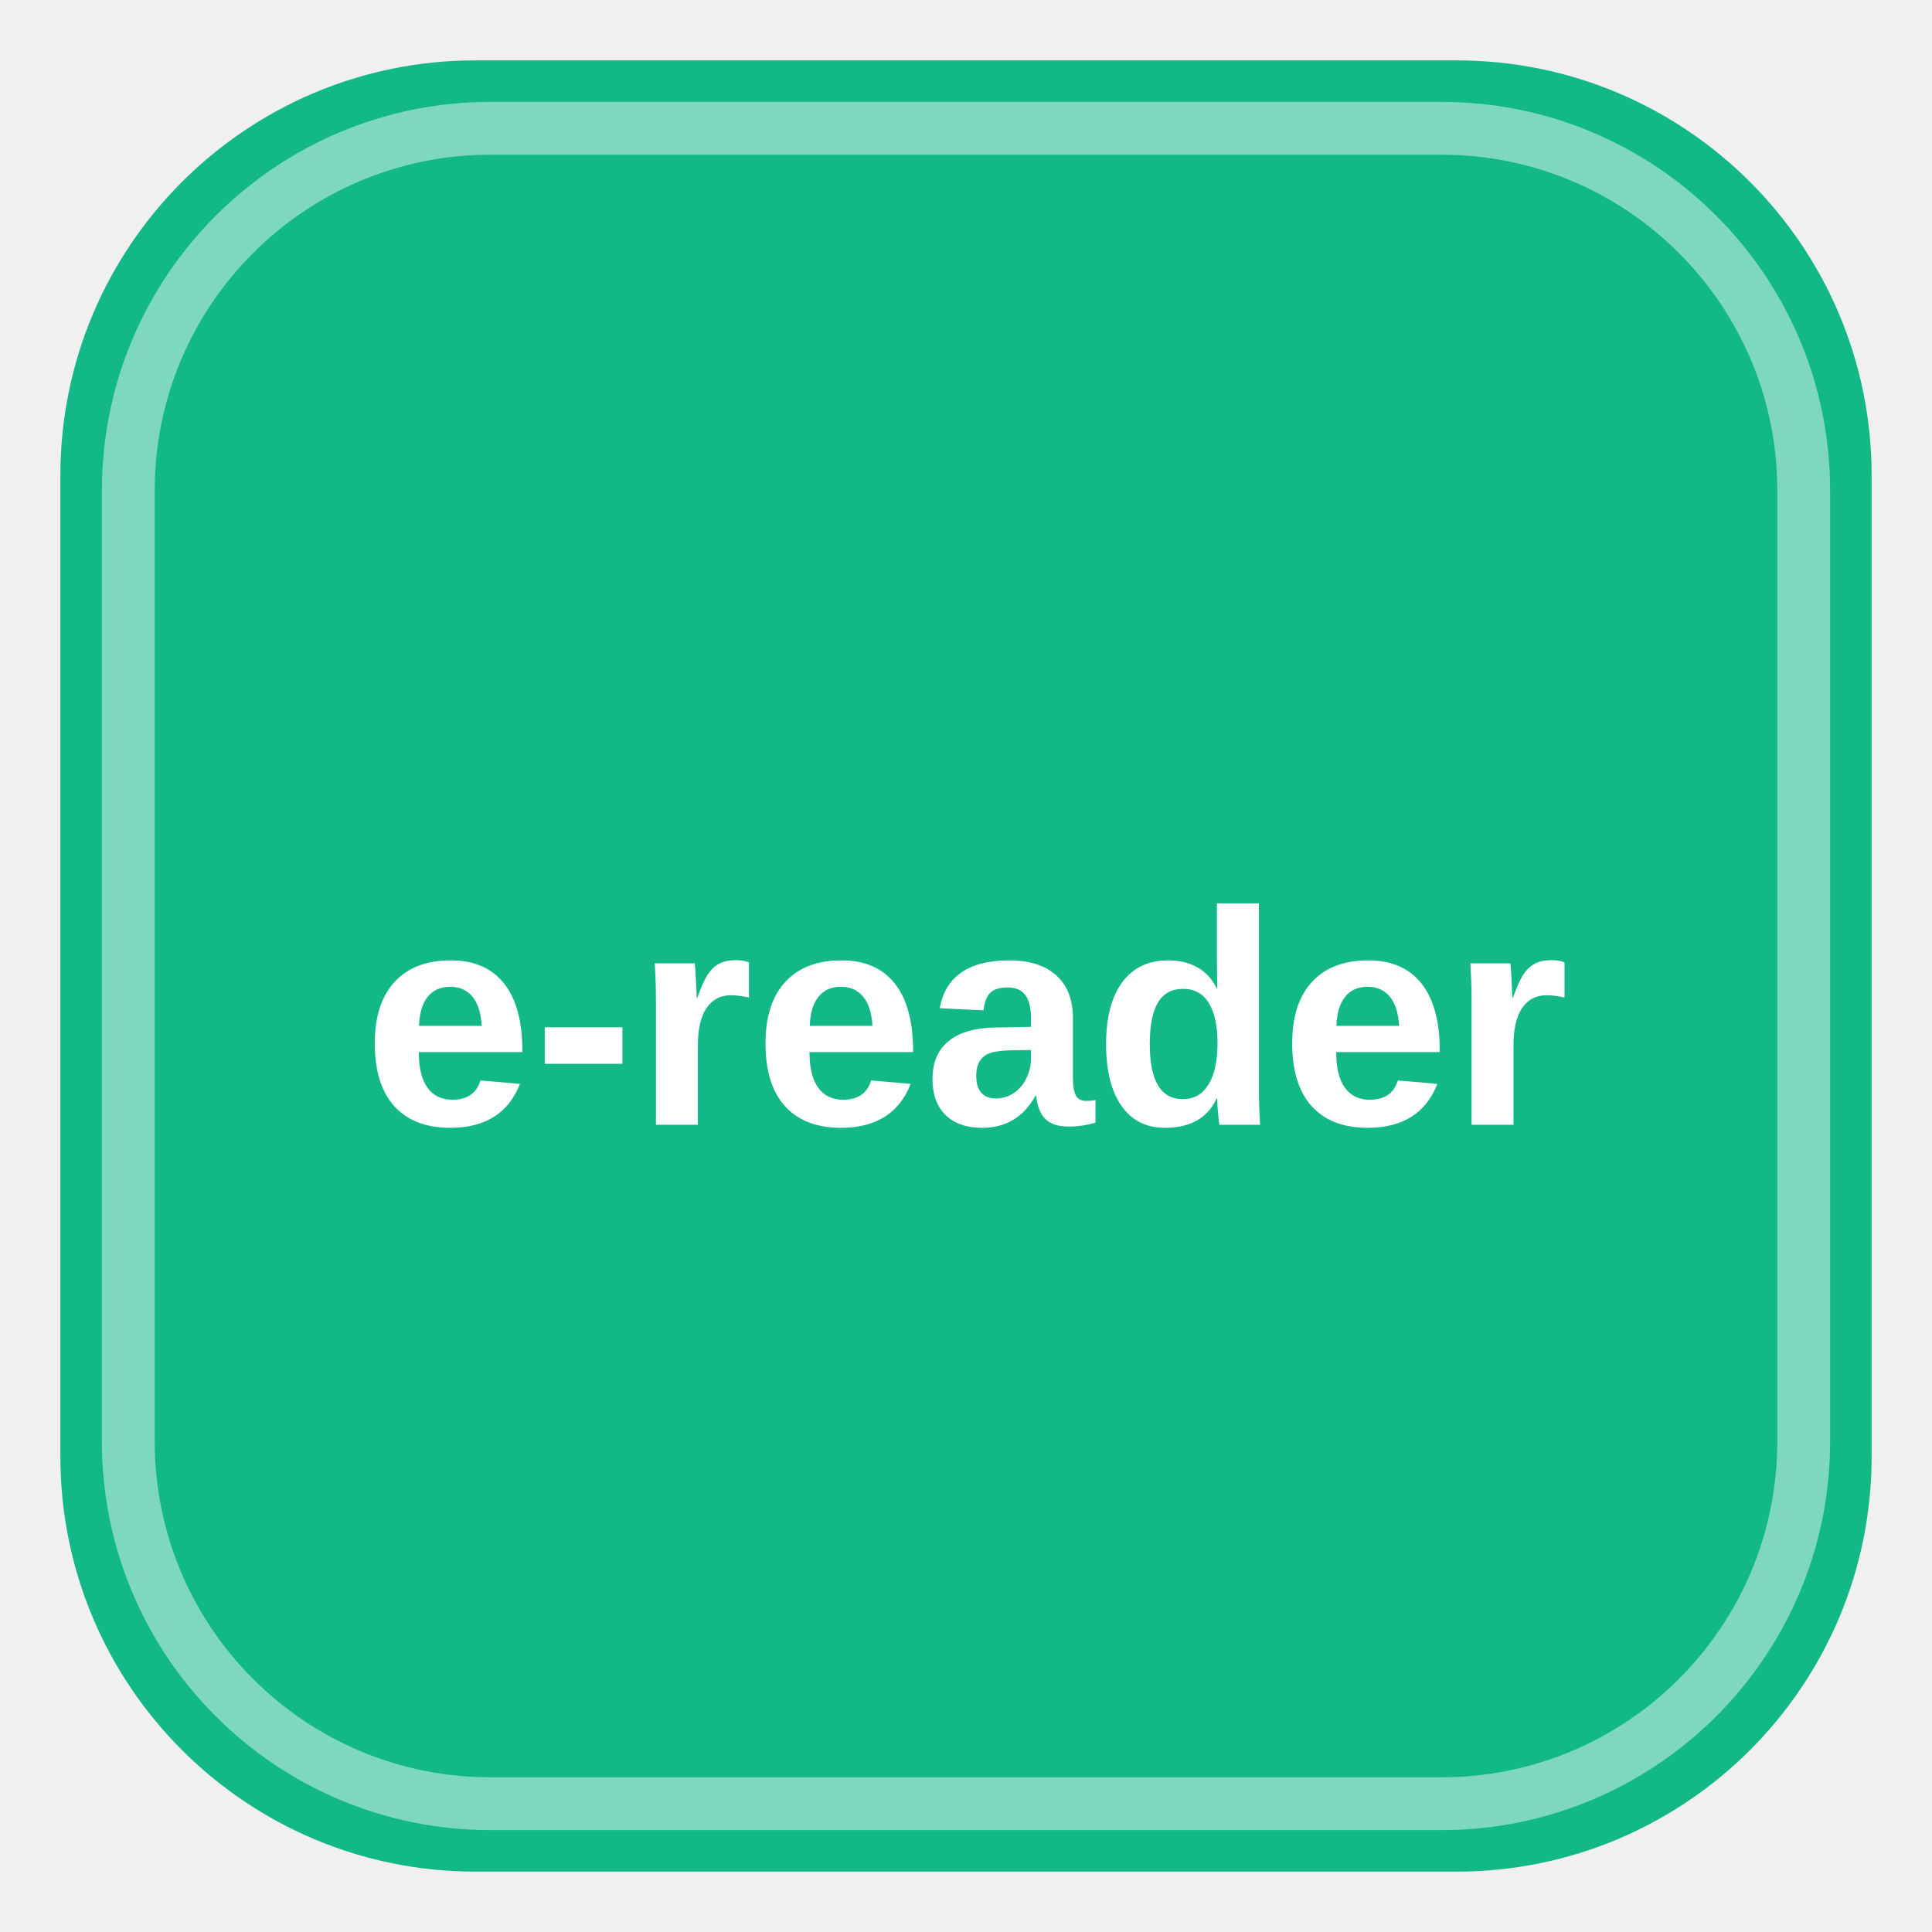
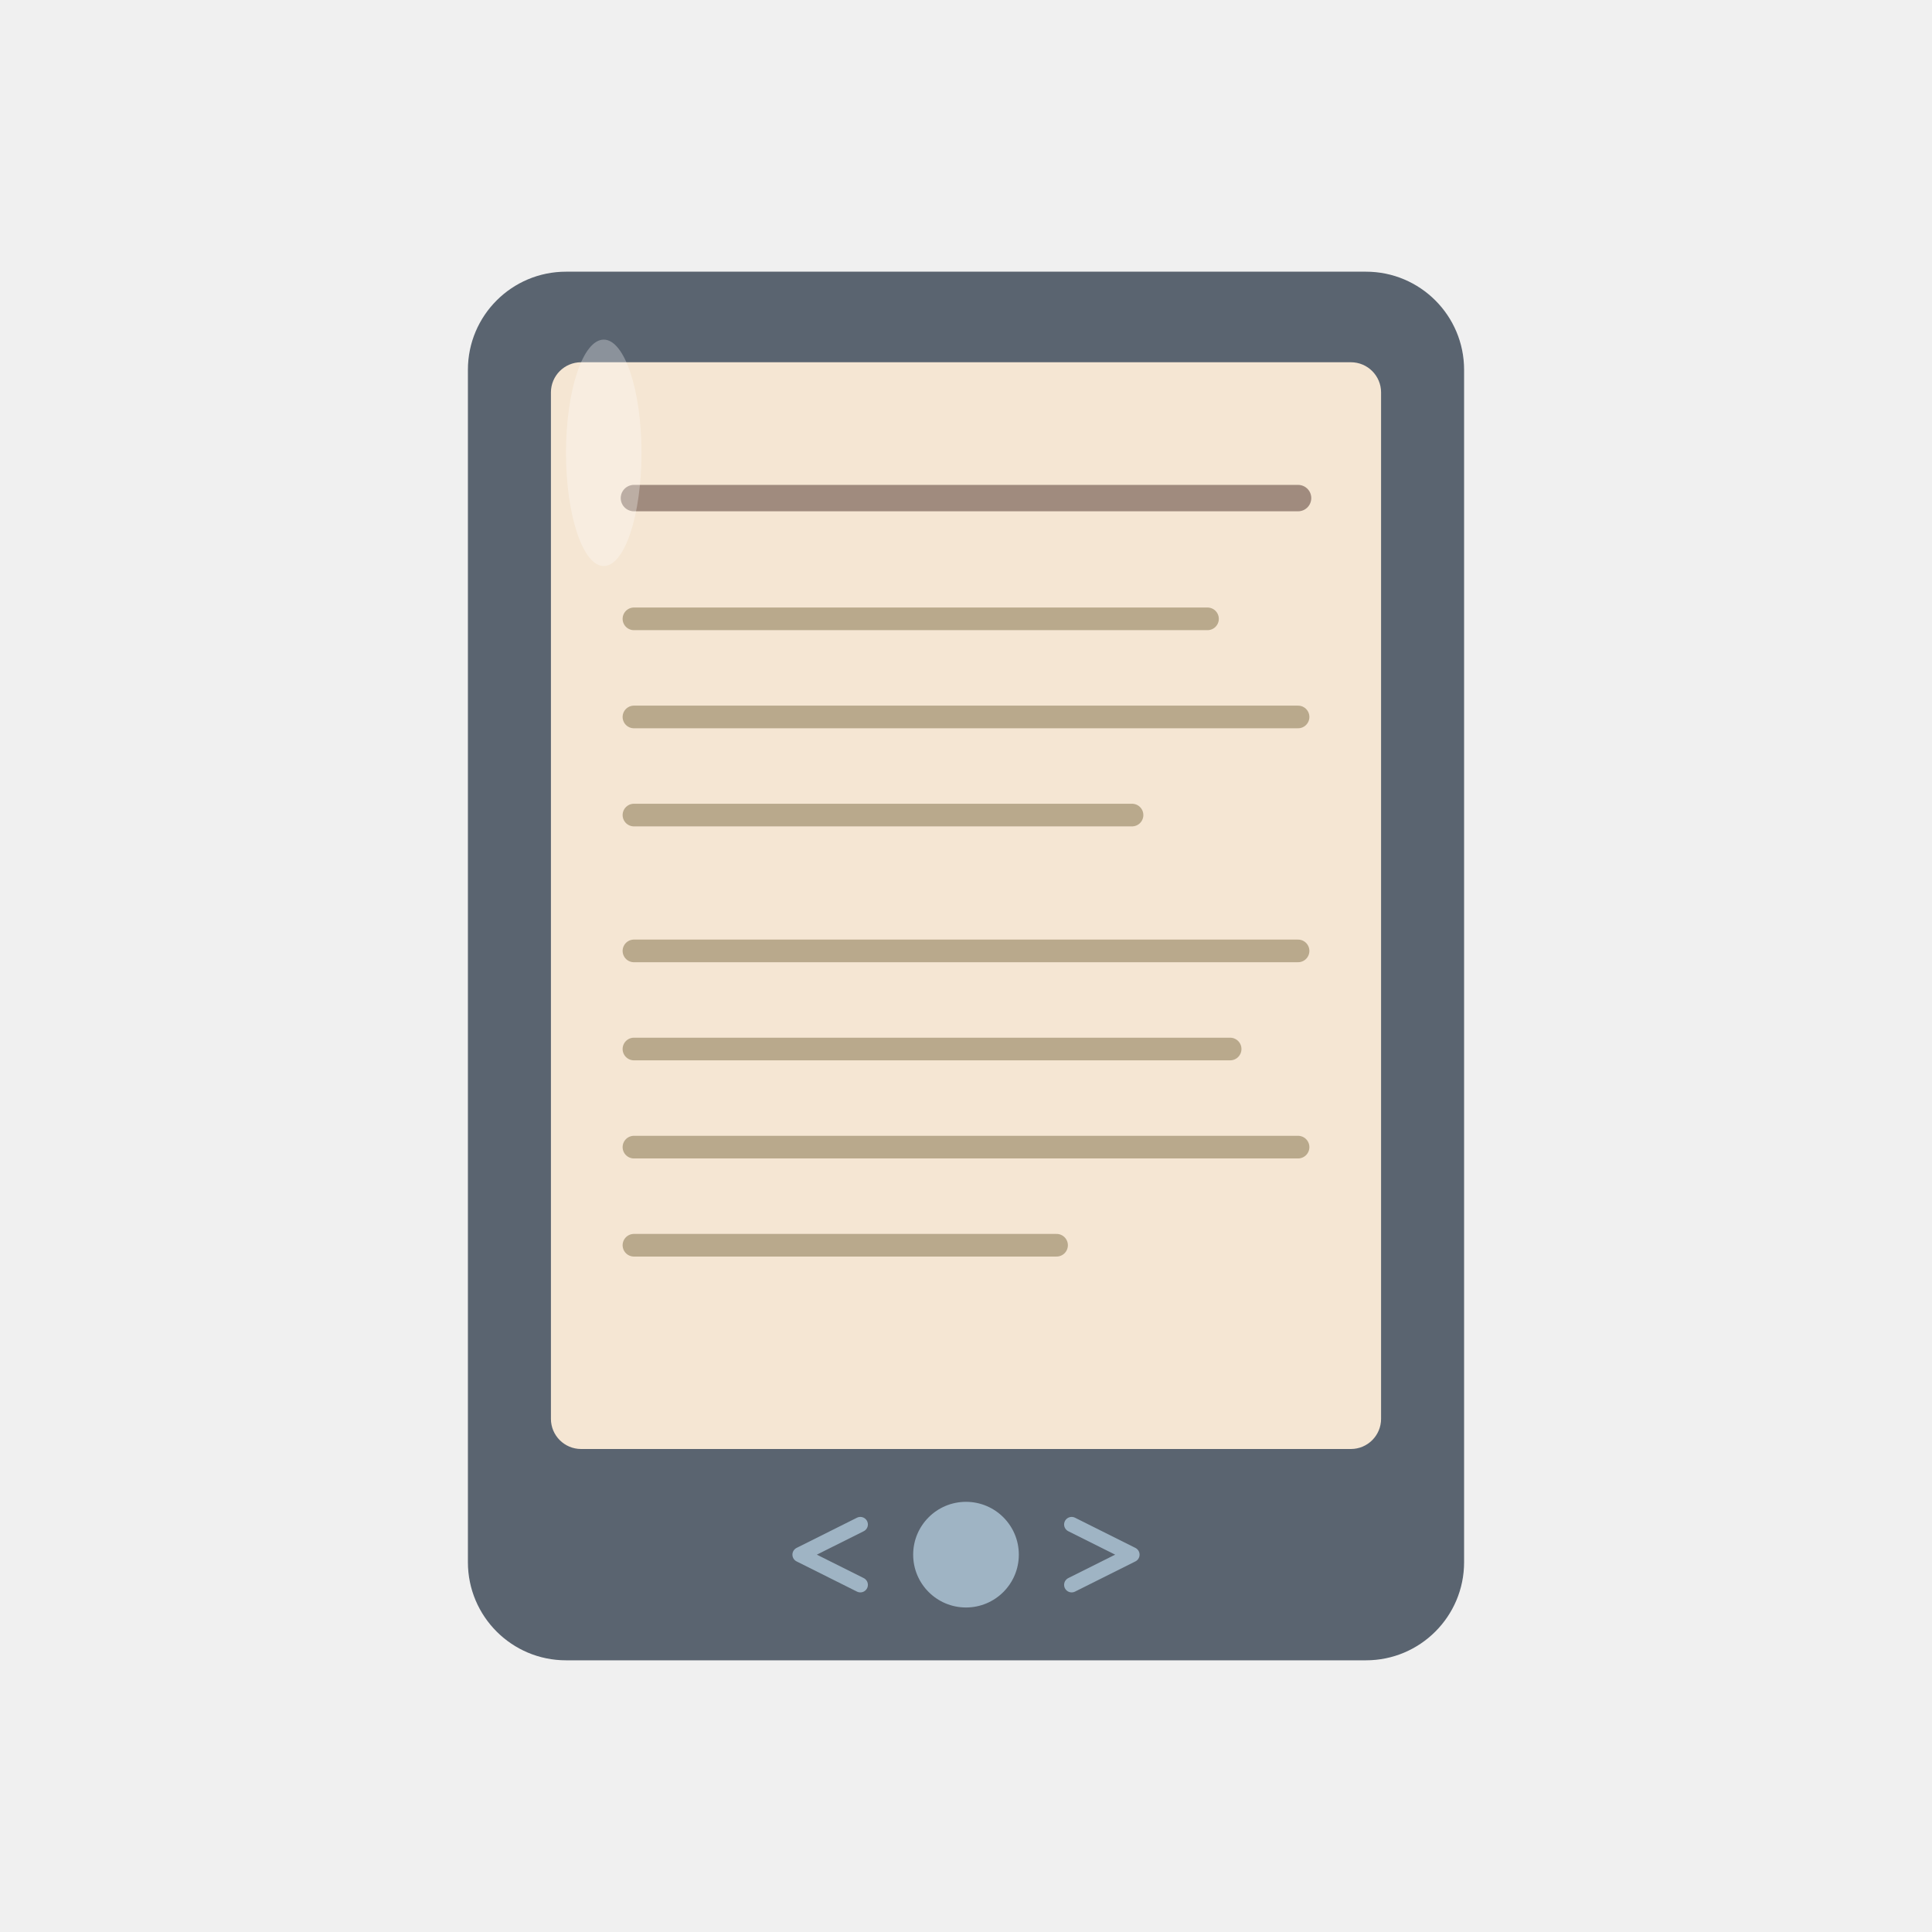
<svg xmlns="http://www.w3.org/2000/svg" width="512" height="512" viewBox="0 0 512 512">
-   <rect x="16" y="16" width="480" height="480" rx="110" fill="#12B886" />
-   <rect x="34" y="34" width="444" height="444" rx="96" fill="none" stroke="rgba(255,255,255,0.45)" stroke-width="14" />
-   <text x="256" y="270" font-family="Arial, Helvetica, sans-serif" font-weight="bold" font-size="81" fill="#FFFFFF" text-anchor="middle" dominant-baseline="central">e-reader</text>
+   <rect x="124" y="72" width="264" height="368" rx="26" fill="#5A6470" />
+   <rect x="146" y="96" width="220" height="288" rx="8" fill="#F5E6D3" />
+   <path d="M168 132 L344 132" stroke="#A08B7E" stroke-width="7" fill="none" stroke-linecap="round" stroke-linejoin="round" opacity="1" />
+   <path d="M168 164 L320 164" stroke="#B9A98C" stroke-width="6" fill="none" stroke-linecap="round" stroke-linejoin="round" opacity="1" />
+   <path d="M168 190 L344 190" stroke="#B9A98C" stroke-width="6" fill="none" stroke-linecap="round" stroke-linejoin="round" opacity="1" />
+   <path d="M168 216 L300 216" stroke="#B9A98C" stroke-width="6" fill="none" stroke-linecap="round" stroke-linejoin="round" opacity="1" />
+   <path d="M168 252 L344 252" stroke="#B9A98C" stroke-width="6" fill="none" stroke-linecap="round" stroke-linejoin="round" opacity="1" />
+   <path d="M168 278 L326 278" stroke="#B9A98C" stroke-width="6" fill="none" stroke-linecap="round" stroke-linejoin="round" opacity="1" />
+   <path d="M168 304 L344 304" stroke="#B9A98C" stroke-width="6" fill="none" stroke-linecap="round" stroke-linejoin="round" opacity="1" />
+   <path d="M168 330 L280 330" stroke="#B9A98C" stroke-width="6" fill="none" stroke-linecap="round" stroke-linejoin="round" opacity="1" />
+   <circle cx="256" cy="412" r="14" fill="#9FB4C4" />
+   <path d="M212 412 L228 404 M212 412 L228 420" stroke="#9FB4C4" stroke-width="4" fill="none" stroke-linecap="round" stroke-linejoin="round" opacity="1" />
+   <path d="M300 412 L284 404 M300 412 L284 420" stroke="#9FB4C4" stroke-width="4" fill="none" stroke-linecap="round" stroke-linejoin="round" opacity="1" />
+   <ellipse cx="160" cy="120" rx="10" ry="30" fill="#FFFFFF" opacity="0.3" />
</svg>
